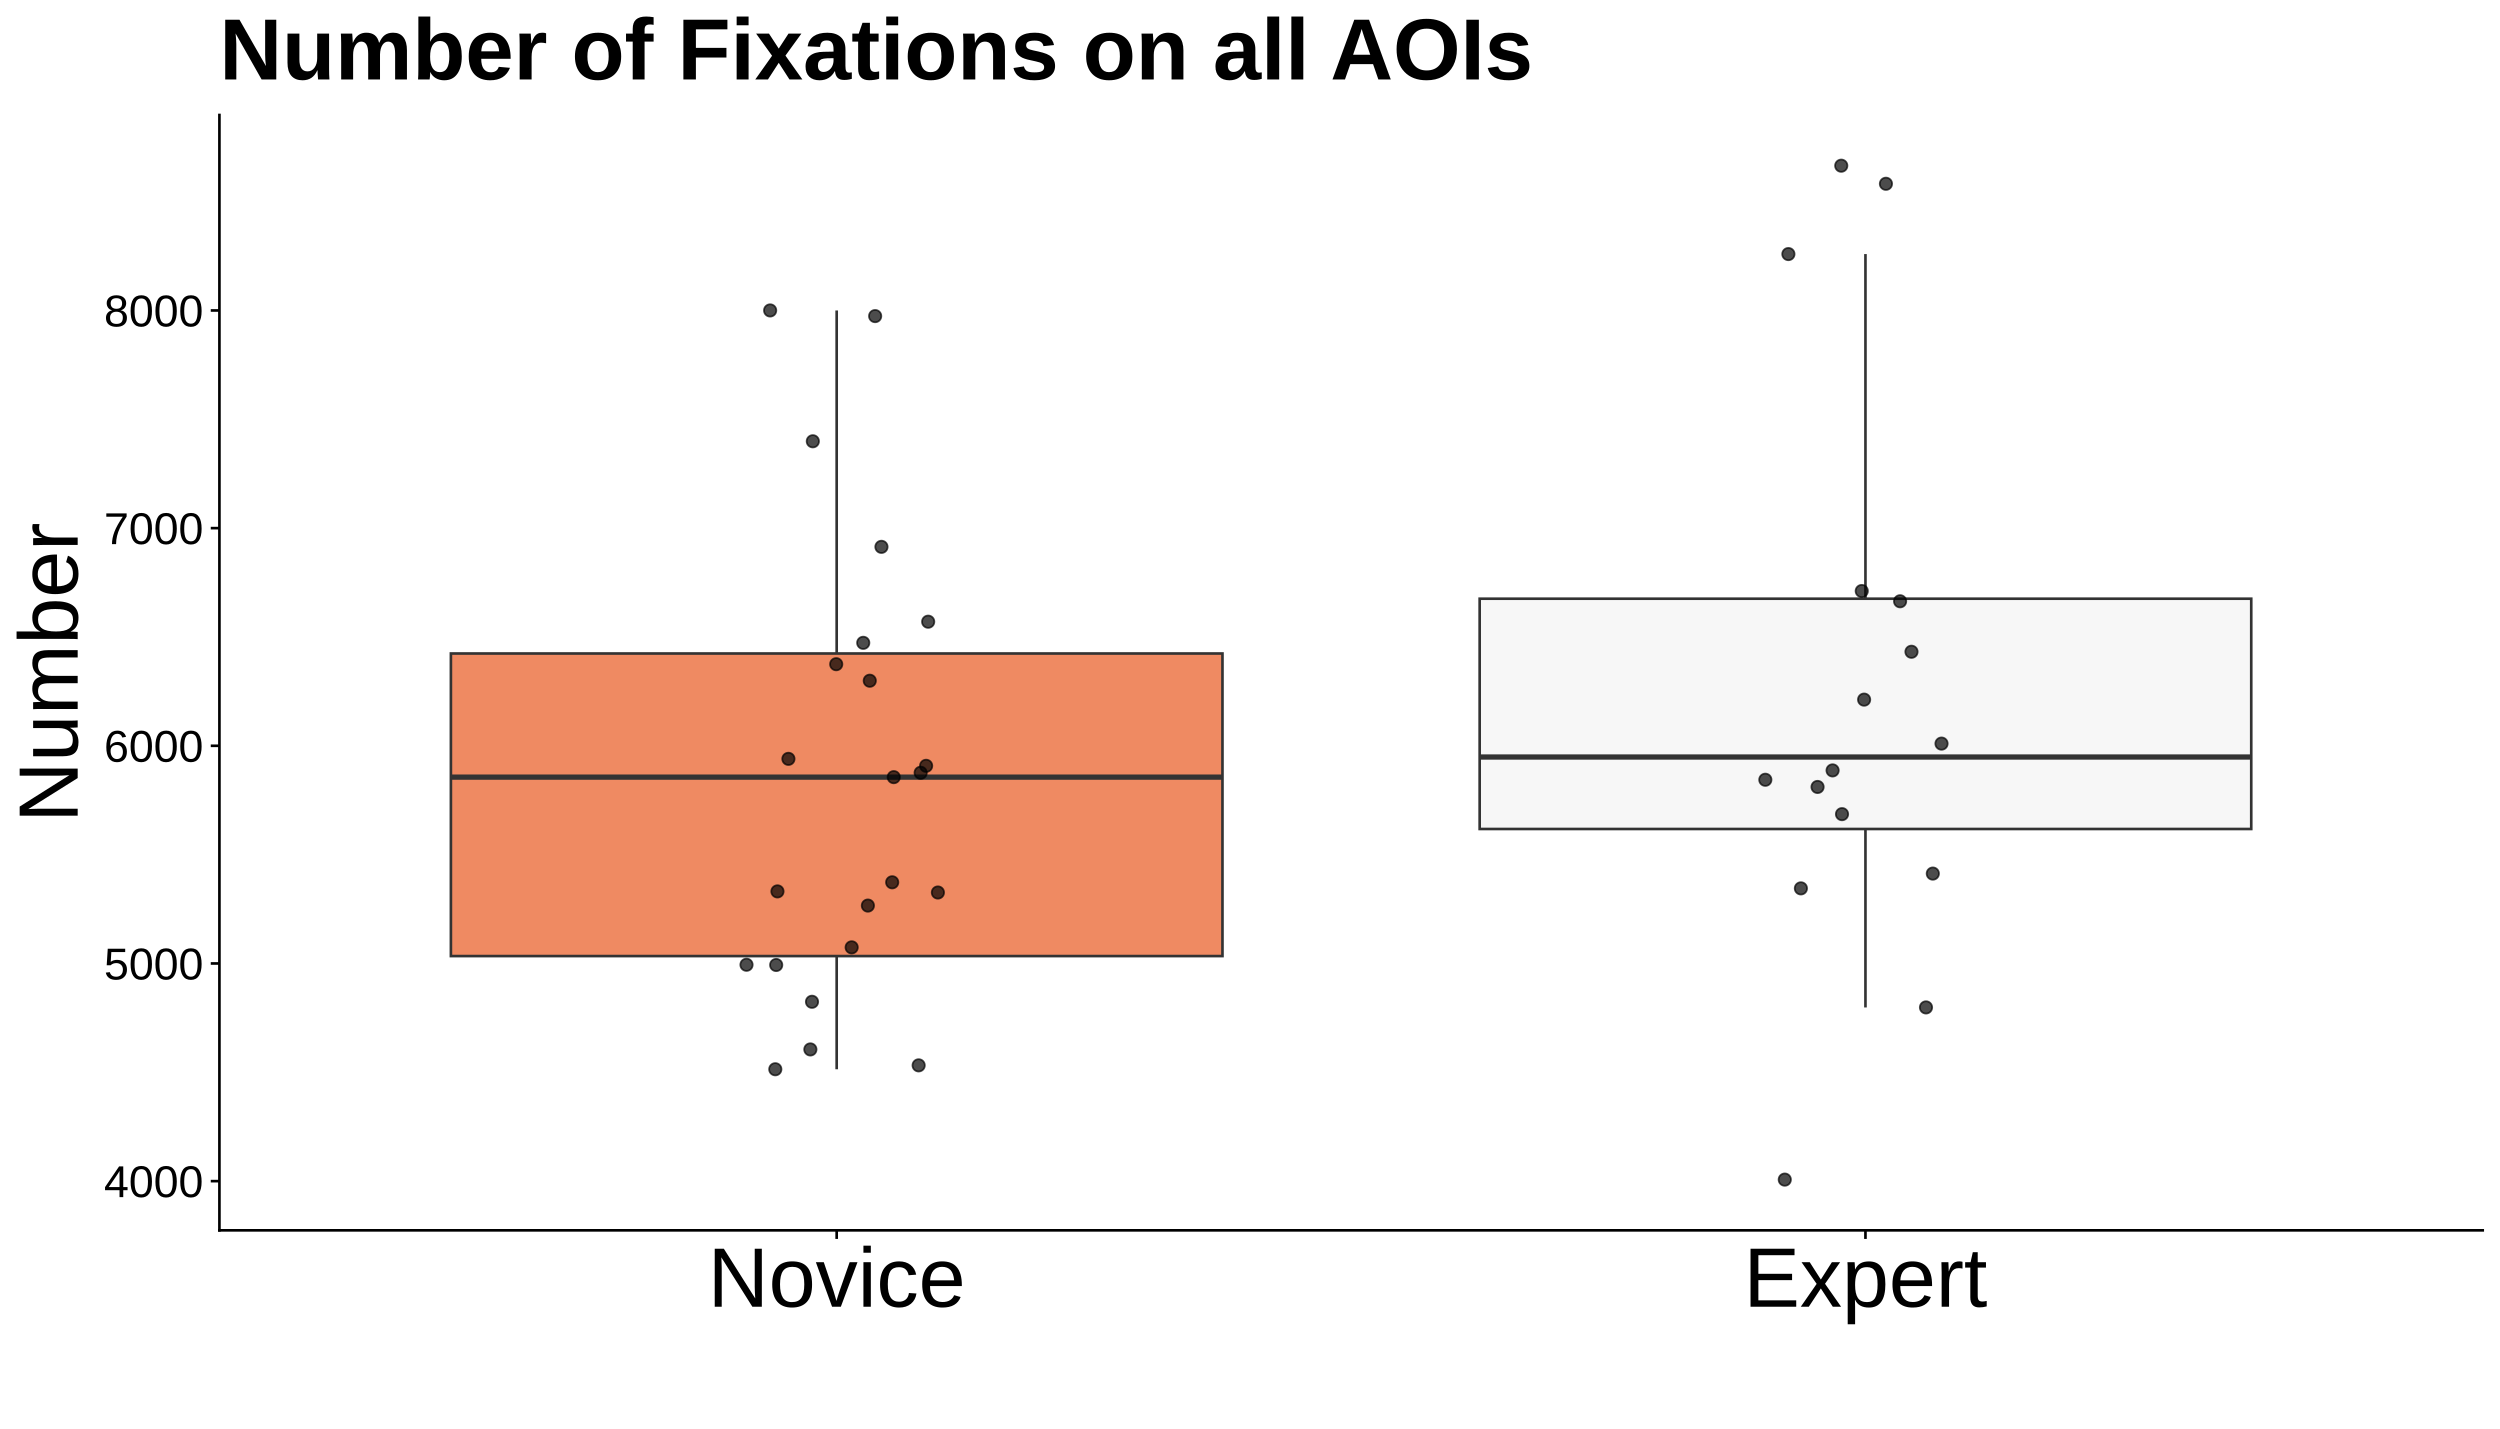
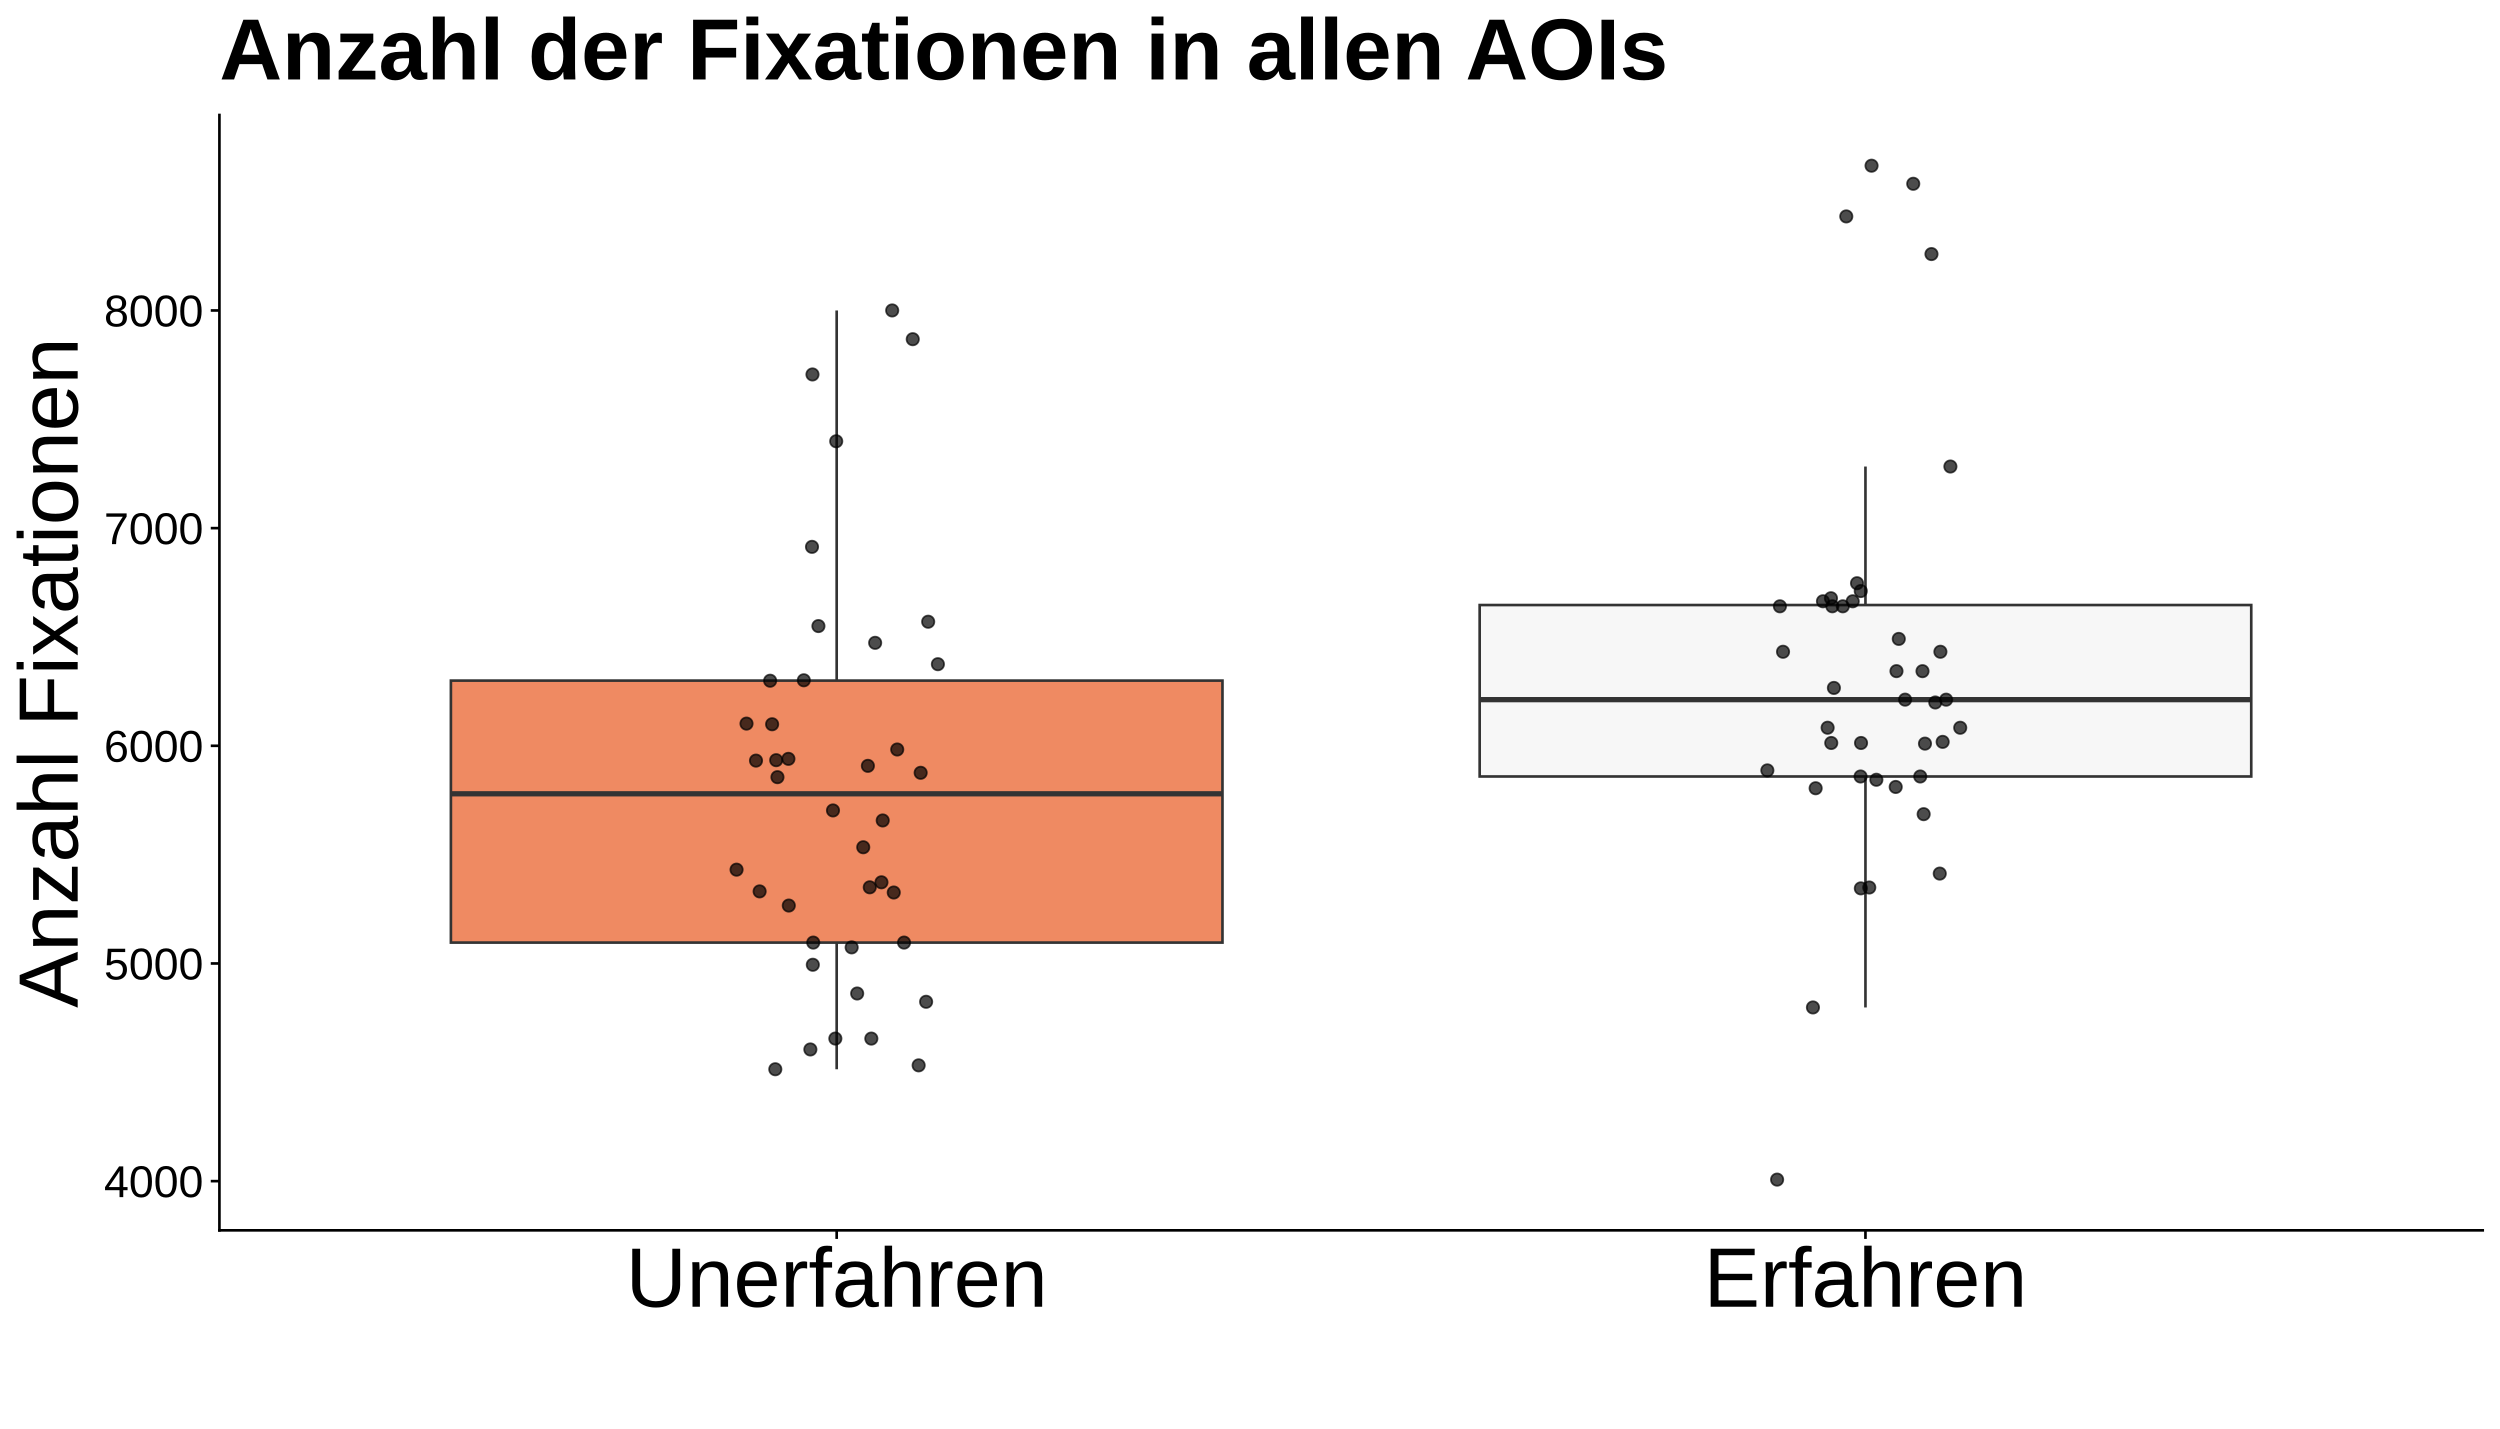
<svg xmlns="http://www.w3.org/2000/svg" class="svglite" width="1008.00pt" height="576.00pt" viewBox="0 0 1008.00 576.00">
  <defs>
    <style type="text/css">
    .svglite line, .svglite polyline, .svglite polygon, .svglite path, .svglite rect, .svglite circle {
      fill: none;
      stroke: #000000;
      stroke-linecap: round;
      stroke-linejoin: round;
      stroke-miterlimit: 10.00;
    }
    .svglite text {
      white-space: pre;
    }
  </style>
  </defs>
  <rect width="100%" height="100%" style="stroke: none; fill: none;" />
  <defs>
    <clipPath id="cpMC4wMHwxMDA4LjAwfDAuMDB8NTc2LjAw">
      <rect x="0.00" y="0.00" width="1008.00" height="576.00" />
    </clipPath>
  </defs>
  <g clip-path="url(#cpMC4wMHwxMDA4LjAwfDAuMDB8NTc2LjAw)">
</g>
  <defs>
    <clipPath id="cpODguNDd8MTAwMS4wM3w0Ni4zN3w0OTYuMDY=">
      <rect x="88.47" y="46.37" width="912.56" height="449.69" />
    </clipPath>
  </defs>
  <g clip-path="url(#cpODguNDd8MTAwMS4wM3w0Ni4zN3w0OTYuMDY=)">
-     <line x1="337.35" y1="263.49" x2="337.35" y2="125.17" style="stroke-width: 1.07; stroke: #333333; stroke-linecap: butt;" />
-     <line x1="337.35" y1="385.49" x2="337.35" y2="431.13" style="stroke-width: 1.07; stroke: #333333; stroke-linecap: butt;" />
-     <polygon points="181.80,263.49 181.80,385.49 492.90,385.49 492.90,263.49 181.80,263.49 " style="stroke-width: 1.07; stroke: #333333; stroke-linecap: butt; stroke-linejoin: miter; fill: #EF8A62;" />
-     <line x1="181.80" y1="313.34" x2="492.90" y2="313.34" style="stroke-width: 2.13; stroke: #333333; stroke-linecap: butt; stroke-linejoin: miter;" />
-     <line x1="752.15" y1="241.40" x2="752.15" y2="102.44" style="stroke-width: 1.07; stroke: #333333; stroke-linecap: butt;" />
-     <line x1="752.15" y1="334.25" x2="752.15" y2="406.20" style="stroke-width: 1.07; stroke: #333333; stroke-linecap: butt;" />
-     <polygon points="596.60,241.40 596.60,334.25 907.70,334.25 907.70,241.40 596.60,241.40 " style="stroke-width: 1.07; stroke: #333333; stroke-linecap: butt; stroke-linejoin: miter; fill: #F7F7F7;" />
-     <line x1="596.60" y1="305.23" x2="907.70" y2="305.23" style="stroke-width: 2.13; stroke: #333333; stroke-linecap: butt; stroke-linejoin: miter;" />
+     <line x1="337.35" y1="274.42" x2="337.35" y2="125.18" style="stroke-width: 1.07; stroke: #333333; stroke-linecap: butt;" />
+     <line x1="337.35" y1="380.05" x2="337.35" y2="431.13" style="stroke-width: 1.07; stroke: #333333; stroke-linecap: butt;" />
+     <polygon points="181.80,274.42 181.80,380.05 492.90,380.05 492.90,274.42 181.80,274.42 " style="stroke-width: 1.07; stroke: #333333; stroke-linecap: butt; stroke-linejoin: miter; fill: #EF8A62;" />
+     <line x1="181.80" y1="320.06" x2="492.90" y2="320.06" style="stroke-width: 2.13; stroke: #333333; stroke-linecap: butt; stroke-linejoin: miter;" />
+     <line x1="752.15" y1="243.95" x2="752.15" y2="188.11" style="stroke-width: 1.07; stroke: #333333; stroke-linecap: butt;" />
+     <line x1="752.15" y1="313.08" x2="752.15" y2="406.20" style="stroke-width: 1.07; stroke: #333333; stroke-linecap: butt;" />
+     <polygon points="596.60,243.95 596.60,313.08 907.70,313.08 907.70,243.95 596.60,243.95 " style="stroke-width: 1.07; stroke: #333333; stroke-linecap: butt; stroke-linejoin: miter; fill: #F7F7F7;" />
+     <line x1="596.60" y1="282.10" x2="907.70" y2="282.10" style="stroke-width: 2.13; stroke: #333333; stroke-linecap: butt; stroke-linejoin: miter;" />
    <circle cx="317.89" cy="305.97" r="2.49" style="stroke-width: 0.71; stroke: #000000; stroke-opacity: 0.70; fill: #000000; fill-opacity: 0.70;" />
-     <circle cx="326.74" cy="423.13" r="2.49" style="stroke-width: 0.71; stroke: #000000; stroke-opacity: 0.70; fill: #000000; fill-opacity: 0.70;" />
-     <circle cx="343.39" cy="381.97" r="2.49" style="stroke-width: 0.71; stroke: #000000; stroke-opacity: 0.70; fill: #000000; fill-opacity: 0.70;" />
-     <circle cx="371.21" cy="311.58" r="2.49" style="stroke-width: 0.71; stroke: #000000; stroke-opacity: 0.70; fill: #000000; fill-opacity: 0.70;" />
+     <circle cx="326.74" cy="423.14" r="2.49" style="stroke-width: 0.71; stroke: #000000; stroke-opacity: 0.70; fill: #000000; fill-opacity: 0.70;" />
+     <circle cx="343.39" cy="381.98" r="2.49" style="stroke-width: 0.71; stroke: #000000; stroke-opacity: 0.70; fill: #000000; fill-opacity: 0.70;" />
+     <circle cx="371.21" cy="311.59" r="2.49" style="stroke-width: 0.71; stroke: #000000; stroke-opacity: 0.70; fill: #000000; fill-opacity: 0.70;" />
    <circle cx="312.60" cy="431.12" r="2.49" style="stroke-width: 0.71; stroke: #000000; stroke-opacity: 0.70; fill: #000000; fill-opacity: 0.70;" />
    <circle cx="370.40" cy="429.55" r="2.49" style="stroke-width: 0.71; stroke: #000000; stroke-opacity: 0.70; fill: #000000; fill-opacity: 0.70;" />
-     <circle cx="374.24" cy="250.67" r="2.49" style="stroke-width: 0.71; stroke: #000000; stroke-opacity: 0.70; fill: #000000; fill-opacity: 0.70;" />
-     <circle cx="350.69" cy="274.47" r="2.49" style="stroke-width: 0.71; stroke: #000000; stroke-opacity: 0.70; fill: #000000; fill-opacity: 0.70;" />
-     <circle cx="348.06" cy="259.19" r="2.49" style="stroke-width: 0.71; stroke: #000000; stroke-opacity: 0.70; fill: #000000; fill-opacity: 0.70;" />
-     <circle cx="300.99" cy="388.99" r="2.49" style="stroke-width: 0.71; stroke: #000000; stroke-opacity: 0.70; fill: #000000; fill-opacity: 0.70;" />
-     <circle cx="312.96" cy="389.08" r="2.49" style="stroke-width: 0.71; stroke: #000000; stroke-opacity: 0.70; fill: #000000; fill-opacity: 0.70;" />
-     <circle cx="310.52" cy="125.17" r="2.49" style="stroke-width: 0.71; stroke: #000000; stroke-opacity: 0.70; fill: #000000; fill-opacity: 0.70;" />
-     <circle cx="352.86" cy="127.45" r="2.49" style="stroke-width: 0.71; stroke: #000000; stroke-opacity: 0.70; fill: #000000; fill-opacity: 0.70;" />
-     <circle cx="327.73" cy="177.92" r="2.49" style="stroke-width: 0.71; stroke: #000000; stroke-opacity: 0.70; fill: #000000; fill-opacity: 0.70;" />
-     <circle cx="359.73" cy="355.74" r="2.49" style="stroke-width: 0.71; stroke: #000000; stroke-opacity: 0.70; fill: #000000; fill-opacity: 0.70;" />
-     <circle cx="337.16" cy="267.80" r="2.49" style="stroke-width: 0.71; stroke: #000000; stroke-opacity: 0.70; fill: #000000; fill-opacity: 0.70;" />
-     <circle cx="355.40" cy="220.49" r="2.49" style="stroke-width: 0.71; stroke: #000000; stroke-opacity: 0.70; fill: #000000; fill-opacity: 0.70;" />
-     <circle cx="378.16" cy="359.86" r="2.49" style="stroke-width: 0.71; stroke: #000000; stroke-opacity: 0.70; fill: #000000; fill-opacity: 0.70;" />
-     <circle cx="327.40" cy="403.92" r="2.49" style="stroke-width: 0.71; stroke: #000000; stroke-opacity: 0.70; fill: #000000; fill-opacity: 0.70;" />
-     <circle cx="360.36" cy="313.34" r="2.49" style="stroke-width: 0.71; stroke: #000000; stroke-opacity: 0.70; fill: #000000; fill-opacity: 0.70;" />
-     <circle cx="373.41" cy="308.78" r="2.49" style="stroke-width: 0.71; stroke: #000000; stroke-opacity: 0.70; fill: #000000; fill-opacity: 0.70;" />
-     <circle cx="313.47" cy="359.41" r="2.49" style="stroke-width: 0.71; stroke: #000000; stroke-opacity: 0.70; fill: #000000; fill-opacity: 0.70;" />
-     <circle cx="349.93" cy="365.13" r="2.49" style="stroke-width: 0.71; stroke: #000000; stroke-opacity: 0.70; fill: #000000; fill-opacity: 0.70;" />
-     <circle cx="721.08" cy="102.44" r="2.49" style="stroke-width: 0.71; stroke: #000000; stroke-opacity: 0.70; fill: #000000; fill-opacity: 0.70;" />
-     <circle cx="732.84" cy="317.30" r="2.49" style="stroke-width: 0.71; stroke: #000000; stroke-opacity: 0.70; fill: #000000; fill-opacity: 0.70;" />
-     <circle cx="742.70" cy="328.26" r="2.49" style="stroke-width: 0.71; stroke: #000000; stroke-opacity: 0.70; fill: #000000; fill-opacity: 0.70;" />
-     <circle cx="711.78" cy="314.40" r="2.49" style="stroke-width: 0.71; stroke: #000000; stroke-opacity: 0.70; fill: #000000; fill-opacity: 0.70;" />
-     <circle cx="742.39" cy="66.81" r="2.49" style="stroke-width: 0.71; stroke: #000000; stroke-opacity: 0.70; fill: #000000; fill-opacity: 0.70;" />
-     <circle cx="782.82" cy="299.82" r="2.49" style="stroke-width: 0.71; stroke: #000000; stroke-opacity: 0.70; fill: #000000; fill-opacity: 0.70;" />
-     <circle cx="738.90" cy="310.63" r="2.49" style="stroke-width: 0.71; stroke: #000000; stroke-opacity: 0.70; fill: #000000; fill-opacity: 0.70;" />
-     <circle cx="750.66" cy="238.30" r="2.49" style="stroke-width: 0.71; stroke: #000000; stroke-opacity: 0.70; fill: #000000; fill-opacity: 0.70;" />
-     <circle cx="760.41" cy="74.10" r="2.49" style="stroke-width: 0.71; stroke: #000000; stroke-opacity: 0.70; fill: #000000; fill-opacity: 0.70;" />
-     <circle cx="751.61" cy="282.09" r="2.49" style="stroke-width: 0.71; stroke: #000000; stroke-opacity: 0.70; fill: #000000; fill-opacity: 0.70;" />
-     <circle cx="726.12" cy="358.19" r="2.49" style="stroke-width: 0.71; stroke: #000000; stroke-opacity: 0.70; fill: #000000; fill-opacity: 0.70;" />
-     <circle cx="779.31" cy="352.23" r="2.49" style="stroke-width: 0.71; stroke: #000000; stroke-opacity: 0.70; fill: #000000; fill-opacity: 0.70;" />
-     <circle cx="766.12" cy="242.43" r="2.49" style="stroke-width: 0.71; stroke: #000000; stroke-opacity: 0.70; fill: #000000; fill-opacity: 0.70;" />
-     <circle cx="776.56" cy="406.19" r="2.49" style="stroke-width: 0.71; stroke: #000000; stroke-opacity: 0.70; fill: #000000; fill-opacity: 0.70;" />
-     <circle cx="719.62" cy="475.62" r="2.49" style="stroke-width: 0.71; stroke: #000000; stroke-opacity: 0.70; fill: #000000; fill-opacity: 0.70;" />
-     <circle cx="770.71" cy="262.79" r="2.49" style="stroke-width: 0.71; stroke: #000000; stroke-opacity: 0.70; fill: #000000; fill-opacity: 0.70;" />
+     <circle cx="374.24" cy="250.68" r="2.49" style="stroke-width: 0.71; stroke: #000000; stroke-opacity: 0.70; fill: #000000; fill-opacity: 0.70;" />
+     <circle cx="350.69" cy="357.76" r="2.49" style="stroke-width: 0.71; stroke: #000000; stroke-opacity: 0.70; fill: #000000; fill-opacity: 0.70;" />
+     <circle cx="348.06" cy="341.61" r="2.49" style="stroke-width: 0.71; stroke: #000000; stroke-opacity: 0.70; fill: #000000; fill-opacity: 0.70;" />
+     <circle cx="300.99" cy="291.76" r="2.49" style="stroke-width: 0.71; stroke: #000000; stroke-opacity: 0.70; fill: #000000; fill-opacity: 0.70;" />
+     <circle cx="312.96" cy="306.50" r="2.49" style="stroke-width: 0.71; stroke: #000000; stroke-opacity: 0.70; fill: #000000; fill-opacity: 0.70;" />
+     <circle cx="310.52" cy="274.47" r="2.49" style="stroke-width: 0.71; stroke: #000000; stroke-opacity: 0.70; fill: #000000; fill-opacity: 0.70;" />
+     <circle cx="352.86" cy="259.19" r="2.49" style="stroke-width: 0.71; stroke: #000000; stroke-opacity: 0.70; fill: #000000; fill-opacity: 0.70;" />
+     <circle cx="327.73" cy="388.99" r="2.49" style="stroke-width: 0.71; stroke: #000000; stroke-opacity: 0.70; fill: #000000; fill-opacity: 0.70;" />
+     <circle cx="359.73" cy="125.17" r="2.49" style="stroke-width: 0.71; stroke: #000000; stroke-opacity: 0.70; fill: #000000; fill-opacity: 0.70;" />
+     <circle cx="337.16" cy="177.92" r="2.49" style="stroke-width: 0.71; stroke: #000000; stroke-opacity: 0.70; fill: #000000; fill-opacity: 0.70;" />
+     <circle cx="355.40" cy="355.74" r="2.49" style="stroke-width: 0.71; stroke: #000000; stroke-opacity: 0.70; fill: #000000; fill-opacity: 0.70;" />
+     <circle cx="378.16" cy="267.80" r="2.49" style="stroke-width: 0.71; stroke: #000000; stroke-opacity: 0.70; fill: #000000; fill-opacity: 0.70;" />
+     <circle cx="327.40" cy="220.49" r="2.49" style="stroke-width: 0.71; stroke: #000000; stroke-opacity: 0.70; fill: #000000; fill-opacity: 0.70;" />
+     <circle cx="360.36" cy="359.86" r="2.49" style="stroke-width: 0.71; stroke: #000000; stroke-opacity: 0.70; fill: #000000; fill-opacity: 0.70;" />
+     <circle cx="373.41" cy="403.92" r="2.49" style="stroke-width: 0.71; stroke: #000000; stroke-opacity: 0.70; fill: #000000; fill-opacity: 0.70;" />
+     <circle cx="313.47" cy="313.35" r="2.49" style="stroke-width: 0.71; stroke: #000000; stroke-opacity: 0.70; fill: #000000; fill-opacity: 0.70;" />
+     <circle cx="349.93" cy="308.79" r="2.49" style="stroke-width: 0.71; stroke: #000000; stroke-opacity: 0.70; fill: #000000; fill-opacity: 0.70;" />
+     <circle cx="306.28" cy="359.41" r="2.49" style="stroke-width: 0.71; stroke: #000000; stroke-opacity: 0.70; fill: #000000; fill-opacity: 0.70;" />
+     <circle cx="318.04" cy="365.12" r="2.49" style="stroke-width: 0.71; stroke: #000000; stroke-opacity: 0.70; fill: #000000; fill-opacity: 0.70;" />
+     <circle cx="327.90" cy="380.05" r="2.49" style="stroke-width: 0.71; stroke: #000000; stroke-opacity: 0.70; fill: #000000; fill-opacity: 0.70;" />
+     <circle cx="296.98" cy="350.65" r="2.49" style="stroke-width: 0.71; stroke: #000000; stroke-opacity: 0.70; fill: #000000; fill-opacity: 0.70;" />
+     <circle cx="327.59" cy="150.98" r="2.49" style="stroke-width: 0.71; stroke: #000000; stroke-opacity: 0.70; fill: #000000; fill-opacity: 0.70;" />
+     <circle cx="368.02" cy="136.76" r="2.49" style="stroke-width: 0.71; stroke: #000000; stroke-opacity: 0.70; fill: #000000; fill-opacity: 0.70;" />
+     <circle cx="324.10" cy="274.29" r="2.49" style="stroke-width: 0.71; stroke: #000000; stroke-opacity: 0.70; fill: #000000; fill-opacity: 0.70;" />
+     <circle cx="335.86" cy="326.77" r="2.49" style="stroke-width: 0.71; stroke: #000000; stroke-opacity: 0.70; fill: #000000; fill-opacity: 0.70;" />
+     <circle cx="345.61" cy="400.58" r="2.49" style="stroke-width: 0.71; stroke: #000000; stroke-opacity: 0.70; fill: #000000; fill-opacity: 0.70;" />
+     <circle cx="336.81" cy="418.75" r="2.49" style="stroke-width: 0.71; stroke: #000000; stroke-opacity: 0.70; fill: #000000; fill-opacity: 0.70;" />
+     <circle cx="311.32" cy="292.02" r="2.49" style="stroke-width: 0.71; stroke: #000000; stroke-opacity: 0.70; fill: #000000; fill-opacity: 0.70;" />
+     <circle cx="364.51" cy="380.05" r="2.49" style="stroke-width: 0.71; stroke: #000000; stroke-opacity: 0.70; fill: #000000; fill-opacity: 0.70;" />
+     <circle cx="351.32" cy="418.76" r="2.49" style="stroke-width: 0.71; stroke: #000000; stroke-opacity: 0.70; fill: #000000; fill-opacity: 0.70;" />
+     <circle cx="361.76" cy="302.20" r="2.49" style="stroke-width: 0.71; stroke: #000000; stroke-opacity: 0.70; fill: #000000; fill-opacity: 0.70;" />
+     <circle cx="304.82" cy="306.68" r="2.49" style="stroke-width: 0.71; stroke: #000000; stroke-opacity: 0.70; fill: #000000; fill-opacity: 0.70;" />
+     <circle cx="355.91" cy="330.81" r="2.49" style="stroke-width: 0.71; stroke: #000000; stroke-opacity: 0.70; fill: #000000; fill-opacity: 0.70;" />
+     <circle cx="329.99" cy="252.43" r="2.49" style="stroke-width: 0.71; stroke: #000000; stroke-opacity: 0.70; fill: #000000; fill-opacity: 0.70;" />
+     <circle cx="778.77" cy="102.44" r="2.49" style="stroke-width: 0.71; stroke: #000000; stroke-opacity: 0.70; fill: #000000; fill-opacity: 0.70;" />
+     <circle cx="764.35" cy="317.30" r="2.49" style="stroke-width: 0.71; stroke: #000000; stroke-opacity: 0.70; fill: #000000; fill-opacity: 0.70;" />
+     <circle cx="775.62" cy="328.27" r="2.49" style="stroke-width: 0.71; stroke: #000000; stroke-opacity: 0.70; fill: #000000; fill-opacity: 0.70;" />
+     <circle cx="756.55" cy="314.40" r="2.49" style="stroke-width: 0.71; stroke: #000000; stroke-opacity: 0.70; fill: #000000; fill-opacity: 0.70;" />
+     <circle cx="754.61" cy="66.81" r="2.49" style="stroke-width: 0.71; stroke: #000000; stroke-opacity: 0.70; fill: #000000; fill-opacity: 0.70;" />
+     <circle cx="776.15" cy="299.83" r="2.49" style="stroke-width: 0.71; stroke: #000000; stroke-opacity: 0.70; fill: #000000; fill-opacity: 0.70;" />
+     <circle cx="712.60" cy="310.62" r="2.49" style="stroke-width: 0.71; stroke: #000000; stroke-opacity: 0.70; fill: #000000; fill-opacity: 0.70;" />
+     <circle cx="750.26" cy="238.31" r="2.49" style="stroke-width: 0.71; stroke: #000000; stroke-opacity: 0.70; fill: #000000; fill-opacity: 0.70;" />
+     <circle cx="771.42" cy="74.10" r="2.49" style="stroke-width: 0.71; stroke: #000000; stroke-opacity: 0.70; fill: #000000; fill-opacity: 0.70;" />
+     <circle cx="768.14" cy="282.10" r="2.49" style="stroke-width: 0.71; stroke: #000000; stroke-opacity: 0.70; fill: #000000; fill-opacity: 0.70;" />
+     <circle cx="750.29" cy="358.19" r="2.49" style="stroke-width: 0.71; stroke: #000000; stroke-opacity: 0.70; fill: #000000; fill-opacity: 0.70;" />
+     <circle cx="782.11" cy="352.23" r="2.49" style="stroke-width: 0.71; stroke: #000000; stroke-opacity: 0.70; fill: #000000; fill-opacity: 0.70;" />
+     <circle cx="747.01" cy="242.44" r="2.49" style="stroke-width: 0.71; stroke: #000000; stroke-opacity: 0.70; fill: #000000; fill-opacity: 0.70;" />
+     <circle cx="730.98" cy="406.20" r="2.49" style="stroke-width: 0.71; stroke: #000000; stroke-opacity: 0.70; fill: #000000; fill-opacity: 0.70;" />
+     <circle cx="716.53" cy="475.62" r="2.49" style="stroke-width: 0.71; stroke: #000000; stroke-opacity: 0.70; fill: #000000; fill-opacity: 0.70;" />
+     <circle cx="718.92" cy="262.79" r="2.49" style="stroke-width: 0.71; stroke: #000000; stroke-opacity: 0.70; fill: #000000; fill-opacity: 0.70;" />
+     <circle cx="736.90" cy="293.42" r="2.49" style="stroke-width: 0.71; stroke: #000000; stroke-opacity: 0.70; fill: #000000; fill-opacity: 0.70;" />
+     <circle cx="753.69" cy="357.84" r="2.49" style="stroke-width: 0.71; stroke: #000000; stroke-opacity: 0.70; fill: #000000; fill-opacity: 0.70;" />
+     <circle cx="765.59" cy="257.61" r="2.49" style="stroke-width: 0.71; stroke: #000000; stroke-opacity: 0.70; fill: #000000; fill-opacity: 0.70;" />
+     <circle cx="744.42" cy="87.26" r="2.49" style="stroke-width: 0.71; stroke: #000000; stroke-opacity: 0.70; fill: #000000; fill-opacity: 0.70;" />
+     <circle cx="786.40" cy="188.10" r="2.49" style="stroke-width: 0.71; stroke: #000000; stroke-opacity: 0.70; fill: #000000; fill-opacity: 0.70;" />
+     <circle cx="735.02" cy="242.43" r="2.49" style="stroke-width: 0.71; stroke: #000000; stroke-opacity: 0.70; fill: #000000; fill-opacity: 0.70;" />
+     <circle cx="748.75" cy="235.15" r="2.49" style="stroke-width: 0.71; stroke: #000000; stroke-opacity: 0.70; fill: #000000; fill-opacity: 0.70;" />
+     <circle cx="738.24" cy="241.21" r="2.49" style="stroke-width: 0.71; stroke: #000000; stroke-opacity: 0.70; fill: #000000; fill-opacity: 0.70;" />
+     <circle cx="764.66" cy="270.60" r="2.49" style="stroke-width: 0.71; stroke: #000000; stroke-opacity: 0.70; fill: #000000; fill-opacity: 0.70;" />
+     <circle cx="732.07" cy="317.82" r="2.49" style="stroke-width: 0.71; stroke: #000000; stroke-opacity: 0.70; fill: #000000; fill-opacity: 0.70;" />
+     <circle cx="750.37" cy="299.57" r="2.49" style="stroke-width: 0.71; stroke: #000000; stroke-opacity: 0.70; fill: #000000; fill-opacity: 0.70;" />
+     <circle cx="774.24" cy="313.08" r="2.49" style="stroke-width: 0.71; stroke: #000000; stroke-opacity: 0.70; fill: #000000; fill-opacity: 0.70;" />
+     <circle cx="717.66" cy="244.46" r="2.49" style="stroke-width: 0.71; stroke: #000000; stroke-opacity: 0.70; fill: #000000; fill-opacity: 0.70;" />
+     <circle cx="783.28" cy="299.12" r="2.49" style="stroke-width: 0.71; stroke: #000000; stroke-opacity: 0.70; fill: #000000; fill-opacity: 0.70;" />
+     <circle cx="738.80" cy="244.45" r="2.49" style="stroke-width: 0.71; stroke: #000000; stroke-opacity: 0.70; fill: #000000; fill-opacity: 0.70;" />
+     <circle cx="780.31" cy="283.24" r="2.49" style="stroke-width: 0.71; stroke: #000000; stroke-opacity: 0.70; fill: #000000; fill-opacity: 0.70;" />
+     <circle cx="739.43" cy="277.37" r="2.49" style="stroke-width: 0.71; stroke: #000000; stroke-opacity: 0.70; fill: #000000; fill-opacity: 0.70;" />
+     <circle cx="738.36" cy="299.57" r="2.49" style="stroke-width: 0.71; stroke: #000000; stroke-opacity: 0.70; fill: #000000; fill-opacity: 0.70;" />
+     <circle cx="750.18" cy="313.08" r="2.49" style="stroke-width: 0.71; stroke: #000000; stroke-opacity: 0.70; fill: #000000; fill-opacity: 0.70;" />
+     <circle cx="784.68" cy="282.11" r="2.49" style="stroke-width: 0.71; stroke: #000000; stroke-opacity: 0.70; fill: #000000; fill-opacity: 0.70;" />
+     <circle cx="782.37" cy="262.79" r="2.49" style="stroke-width: 0.71; stroke: #000000; stroke-opacity: 0.70; fill: #000000; fill-opacity: 0.70;" />
+     <circle cx="743.02" cy="244.46" r="2.49" style="stroke-width: 0.71; stroke: #000000; stroke-opacity: 0.70; fill: #000000; fill-opacity: 0.70;" />
+     <circle cx="775.15" cy="270.61" r="2.49" style="stroke-width: 0.71; stroke: #000000; stroke-opacity: 0.70; fill: #000000; fill-opacity: 0.70;" />
+     <circle cx="790.36" cy="293.43" r="2.49" style="stroke-width: 0.71; stroke: #000000; stroke-opacity: 0.70; fill: #000000; fill-opacity: 0.70;" />
  </g>
  <g clip-path="url(#cpMC4wMHwxMDA4LjAwfDAuMDB8NTc2LjAw)">
    <polyline points="88.47,496.06 88.47,46.37 " style="stroke-width: 1.07; stroke-linecap: square;" />
    <text x="81.99" y="482.68" text-anchor="end" style="font-size: 18.00px; font-family: &quot;Arial&quot;;" textLength="40.03px" lengthAdjust="spacingAndGlyphs">4000</text>
    <text x="81.99" y="394.92" text-anchor="end" style="font-size: 18.00px; font-family: &quot;Arial&quot;;" textLength="40.03px" lengthAdjust="spacingAndGlyphs">5000</text>
    <text x="81.99" y="307.15" text-anchor="end" style="font-size: 18.00px; font-family: &quot;Arial&quot;;" textLength="40.03px" lengthAdjust="spacingAndGlyphs">6000</text>
-     <text x="81.99" y="219.38" text-anchor="end" style="font-size: 18.00px; font-family: &quot;Arial&quot;;" textLength="40.03px" lengthAdjust="spacingAndGlyphs">7000</text>
+     <text x="81.99" y="219.39" text-anchor="end" style="font-size: 18.00px; font-family: &quot;Arial&quot;;" textLength="40.03px" lengthAdjust="spacingAndGlyphs">7000</text>
    <text x="81.99" y="131.62" text-anchor="end" style="font-size: 18.00px; font-family: &quot;Arial&quot;;" textLength="40.03px" lengthAdjust="spacingAndGlyphs">8000</text>
    <polyline points="84.98,476.24 88.47,476.24 " style="stroke-width: 1.07; stroke-linecap: butt;" />
    <polyline points="84.98,388.47 88.47,388.47 " style="stroke-width: 1.07; stroke-linecap: butt;" />
    <polyline points="84.98,300.71 88.47,300.71 " style="stroke-width: 1.07; stroke-linecap: butt;" />
    <polyline points="84.98,212.94 88.47,212.94 " style="stroke-width: 1.07; stroke-linecap: butt;" />
-     <polyline points="84.98,125.17 88.47,125.17 " style="stroke-width: 1.07; stroke-linecap: butt;" />
+     <polyline points="84.98,125.18 88.47,125.18 " style="stroke-width: 1.07; stroke-linecap: butt;" />
    <polyline points="88.47,496.06 1001.03,496.06 " style="stroke-width: 1.07; stroke-linecap: square;" />
    <polyline points="337.35,499.55 337.35,496.06 " style="stroke-width: 1.07; stroke-linecap: butt;" />
    <polyline points="752.15,499.55 752.15,496.06 " style="stroke-width: 1.07; stroke-linecap: butt;" />
-     <text x="337.35" y="526.88" text-anchor="middle" style="font-size: 34.00px; font-family: &quot;Arial&quot;;" textLength="103.92px" lengthAdjust="spacingAndGlyphs">Novice</text>
-     <text x="752.15" y="526.88" text-anchor="middle" style="font-size: 34.00px; font-family: &quot;Arial&quot;;" textLength="98.26px" lengthAdjust="spacingAndGlyphs">Expert</text>
-     <text transform="translate(31.32,271.22) rotate(-90)" text-anchor="middle" style="font-size: 34.00px; font-family: &quot;Arial&quot;;" textLength="120.91px" lengthAdjust="spacingAndGlyphs">Number</text>
-     <text x="88.47" y="32.03" style="font-size: 35.00px; font-weight: bold; font-family: &quot;Arial&quot;;" textLength="529.58px" lengthAdjust="spacingAndGlyphs">Number of Fixations on all AOIs</text>
+     <text x="337.35" y="526.88" text-anchor="middle" style="font-size: 34.00px; font-family: &quot;Arial&quot;;" textLength="170.08px" lengthAdjust="spacingAndGlyphs">Unerfahren</text>
+     <text x="752.15" y="526.88" text-anchor="middle" style="font-size: 34.00px; font-family: &quot;Arial&quot;;" textLength="130.39px" lengthAdjust="spacingAndGlyphs">Erfahren</text>
+     <text transform="translate(31.32,271.22) rotate(-90)" text-anchor="middle" style="font-size: 34.00px; font-family: &quot;Arial&quot;;" textLength="270.25px" lengthAdjust="spacingAndGlyphs">Anzahl Fixationen</text>
+     <text x="88.47" y="32.03" style="font-size: 35.00px; font-weight: bold; font-family: &quot;Arial&quot;;" textLength="584.06px" lengthAdjust="spacingAndGlyphs">Anzahl der Fixationen in allen AOIs</text>
  </g>
</svg>
